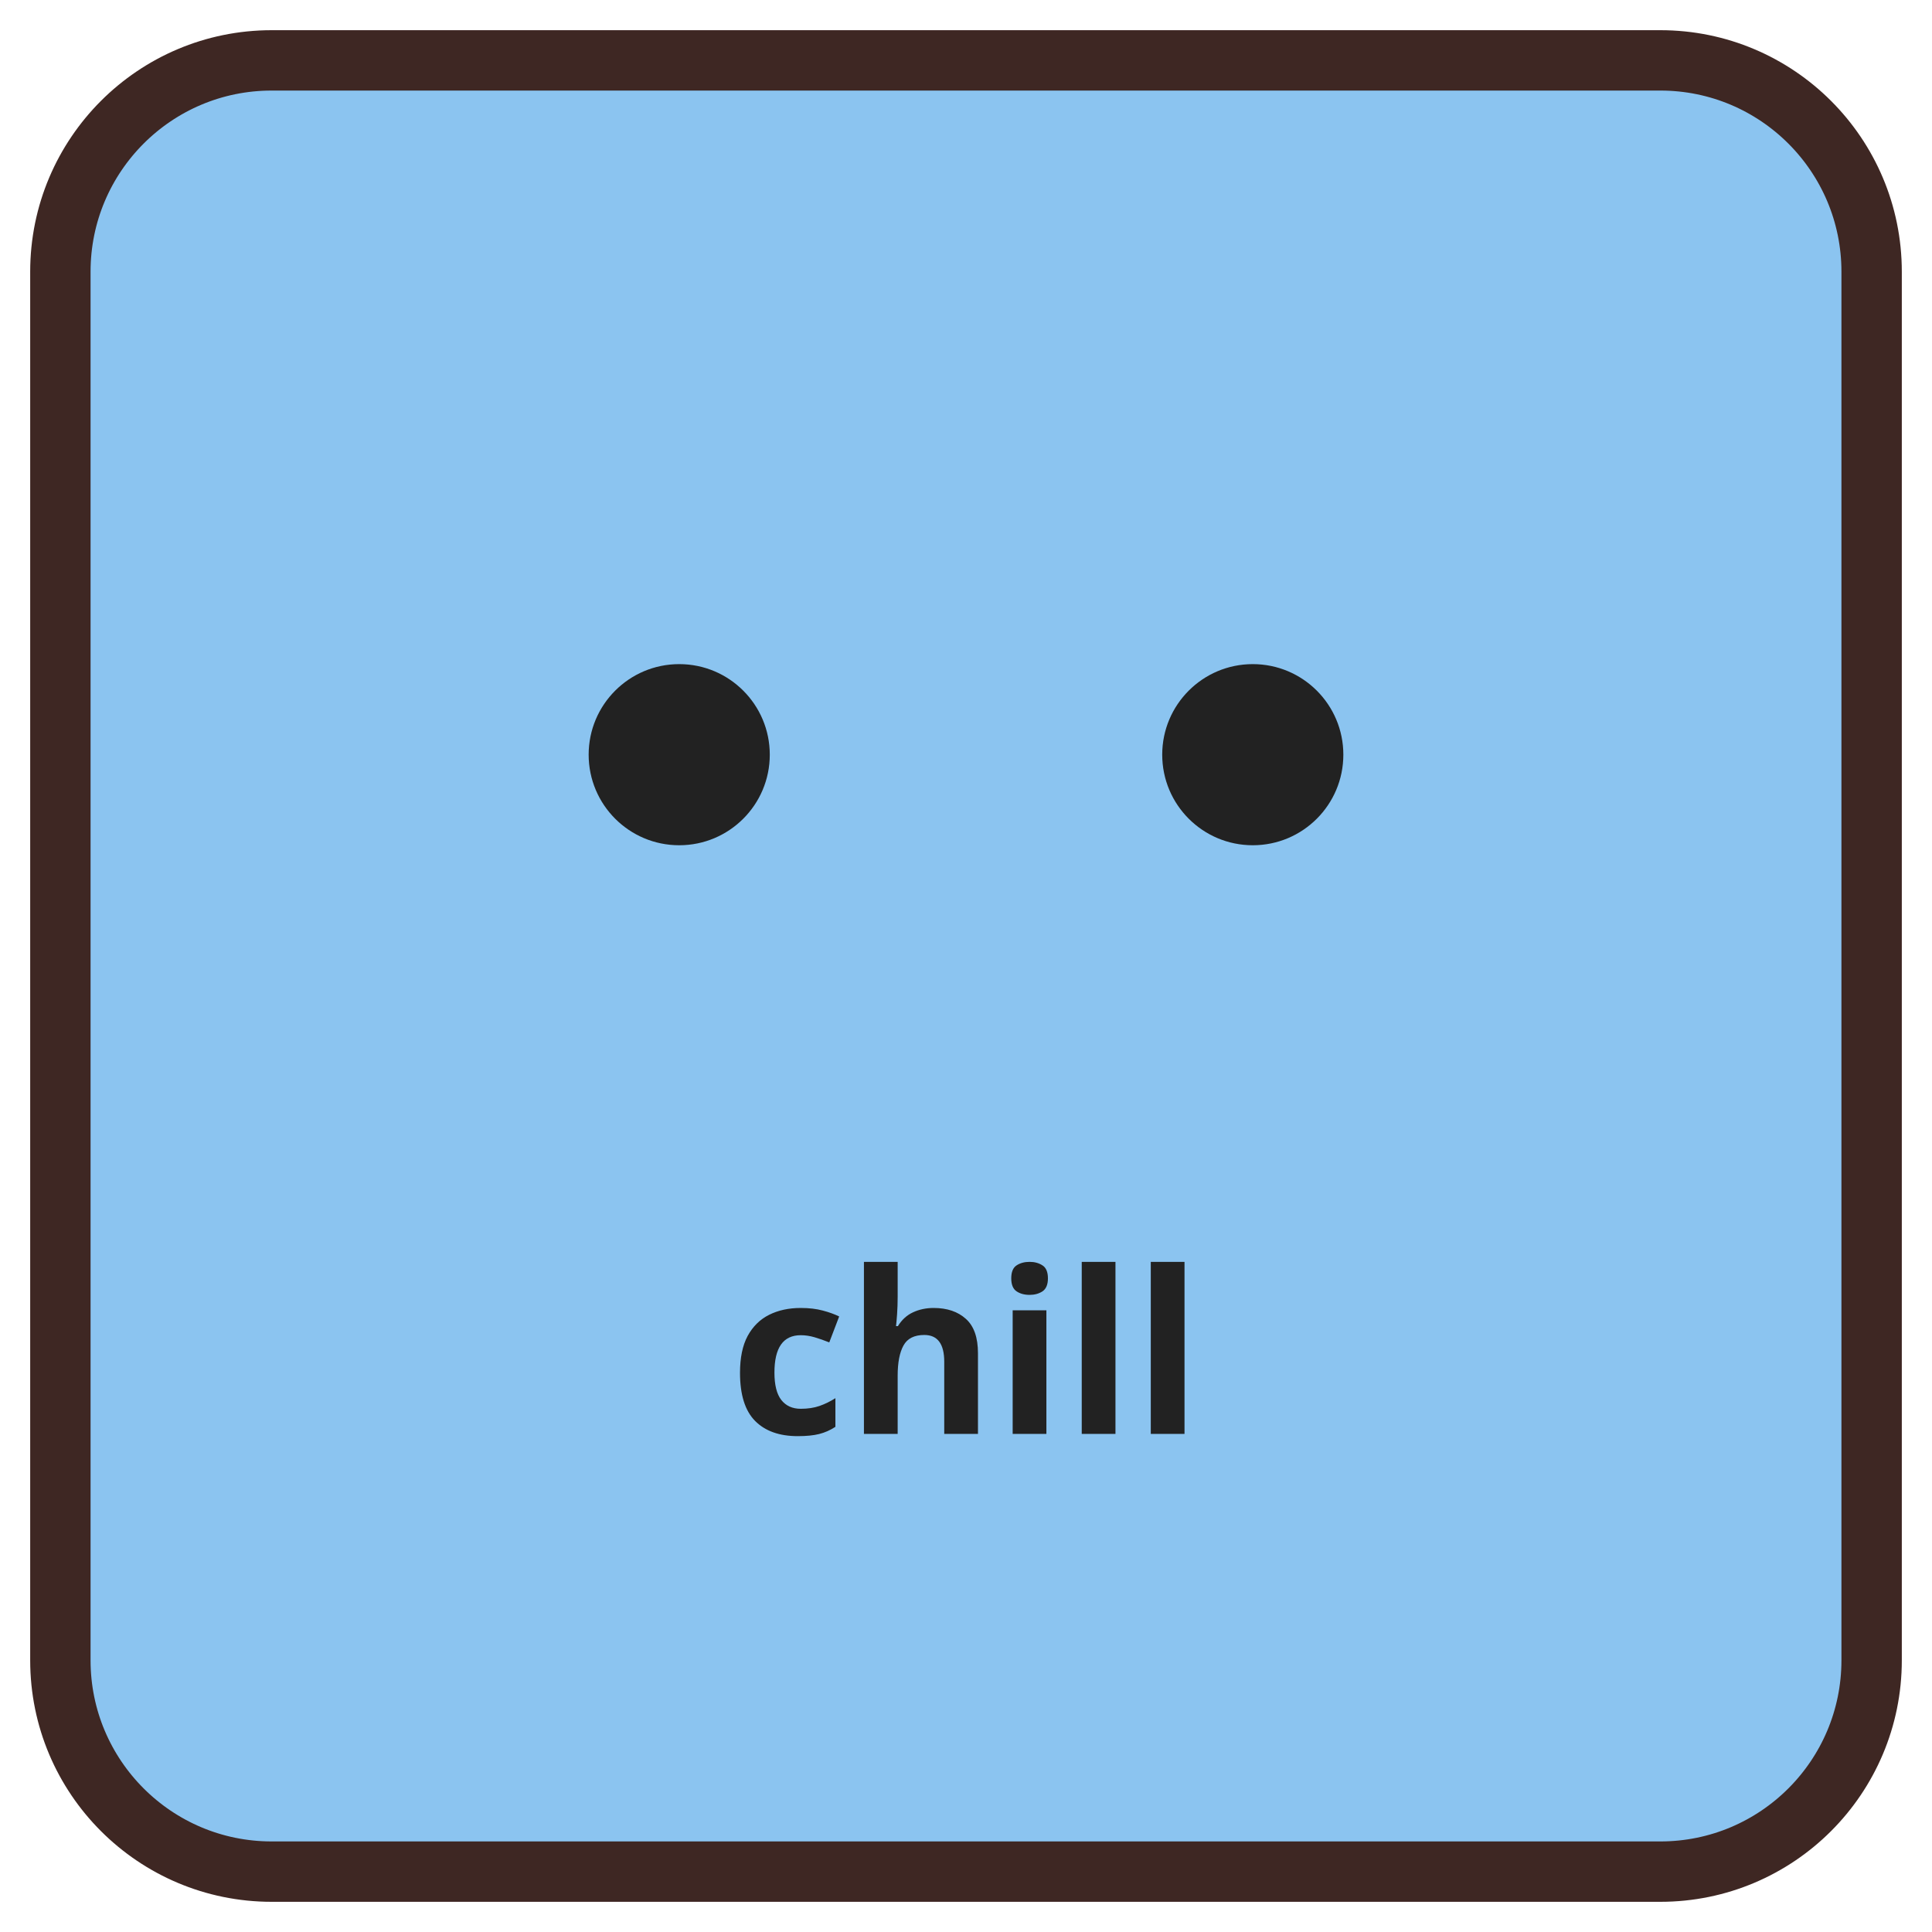
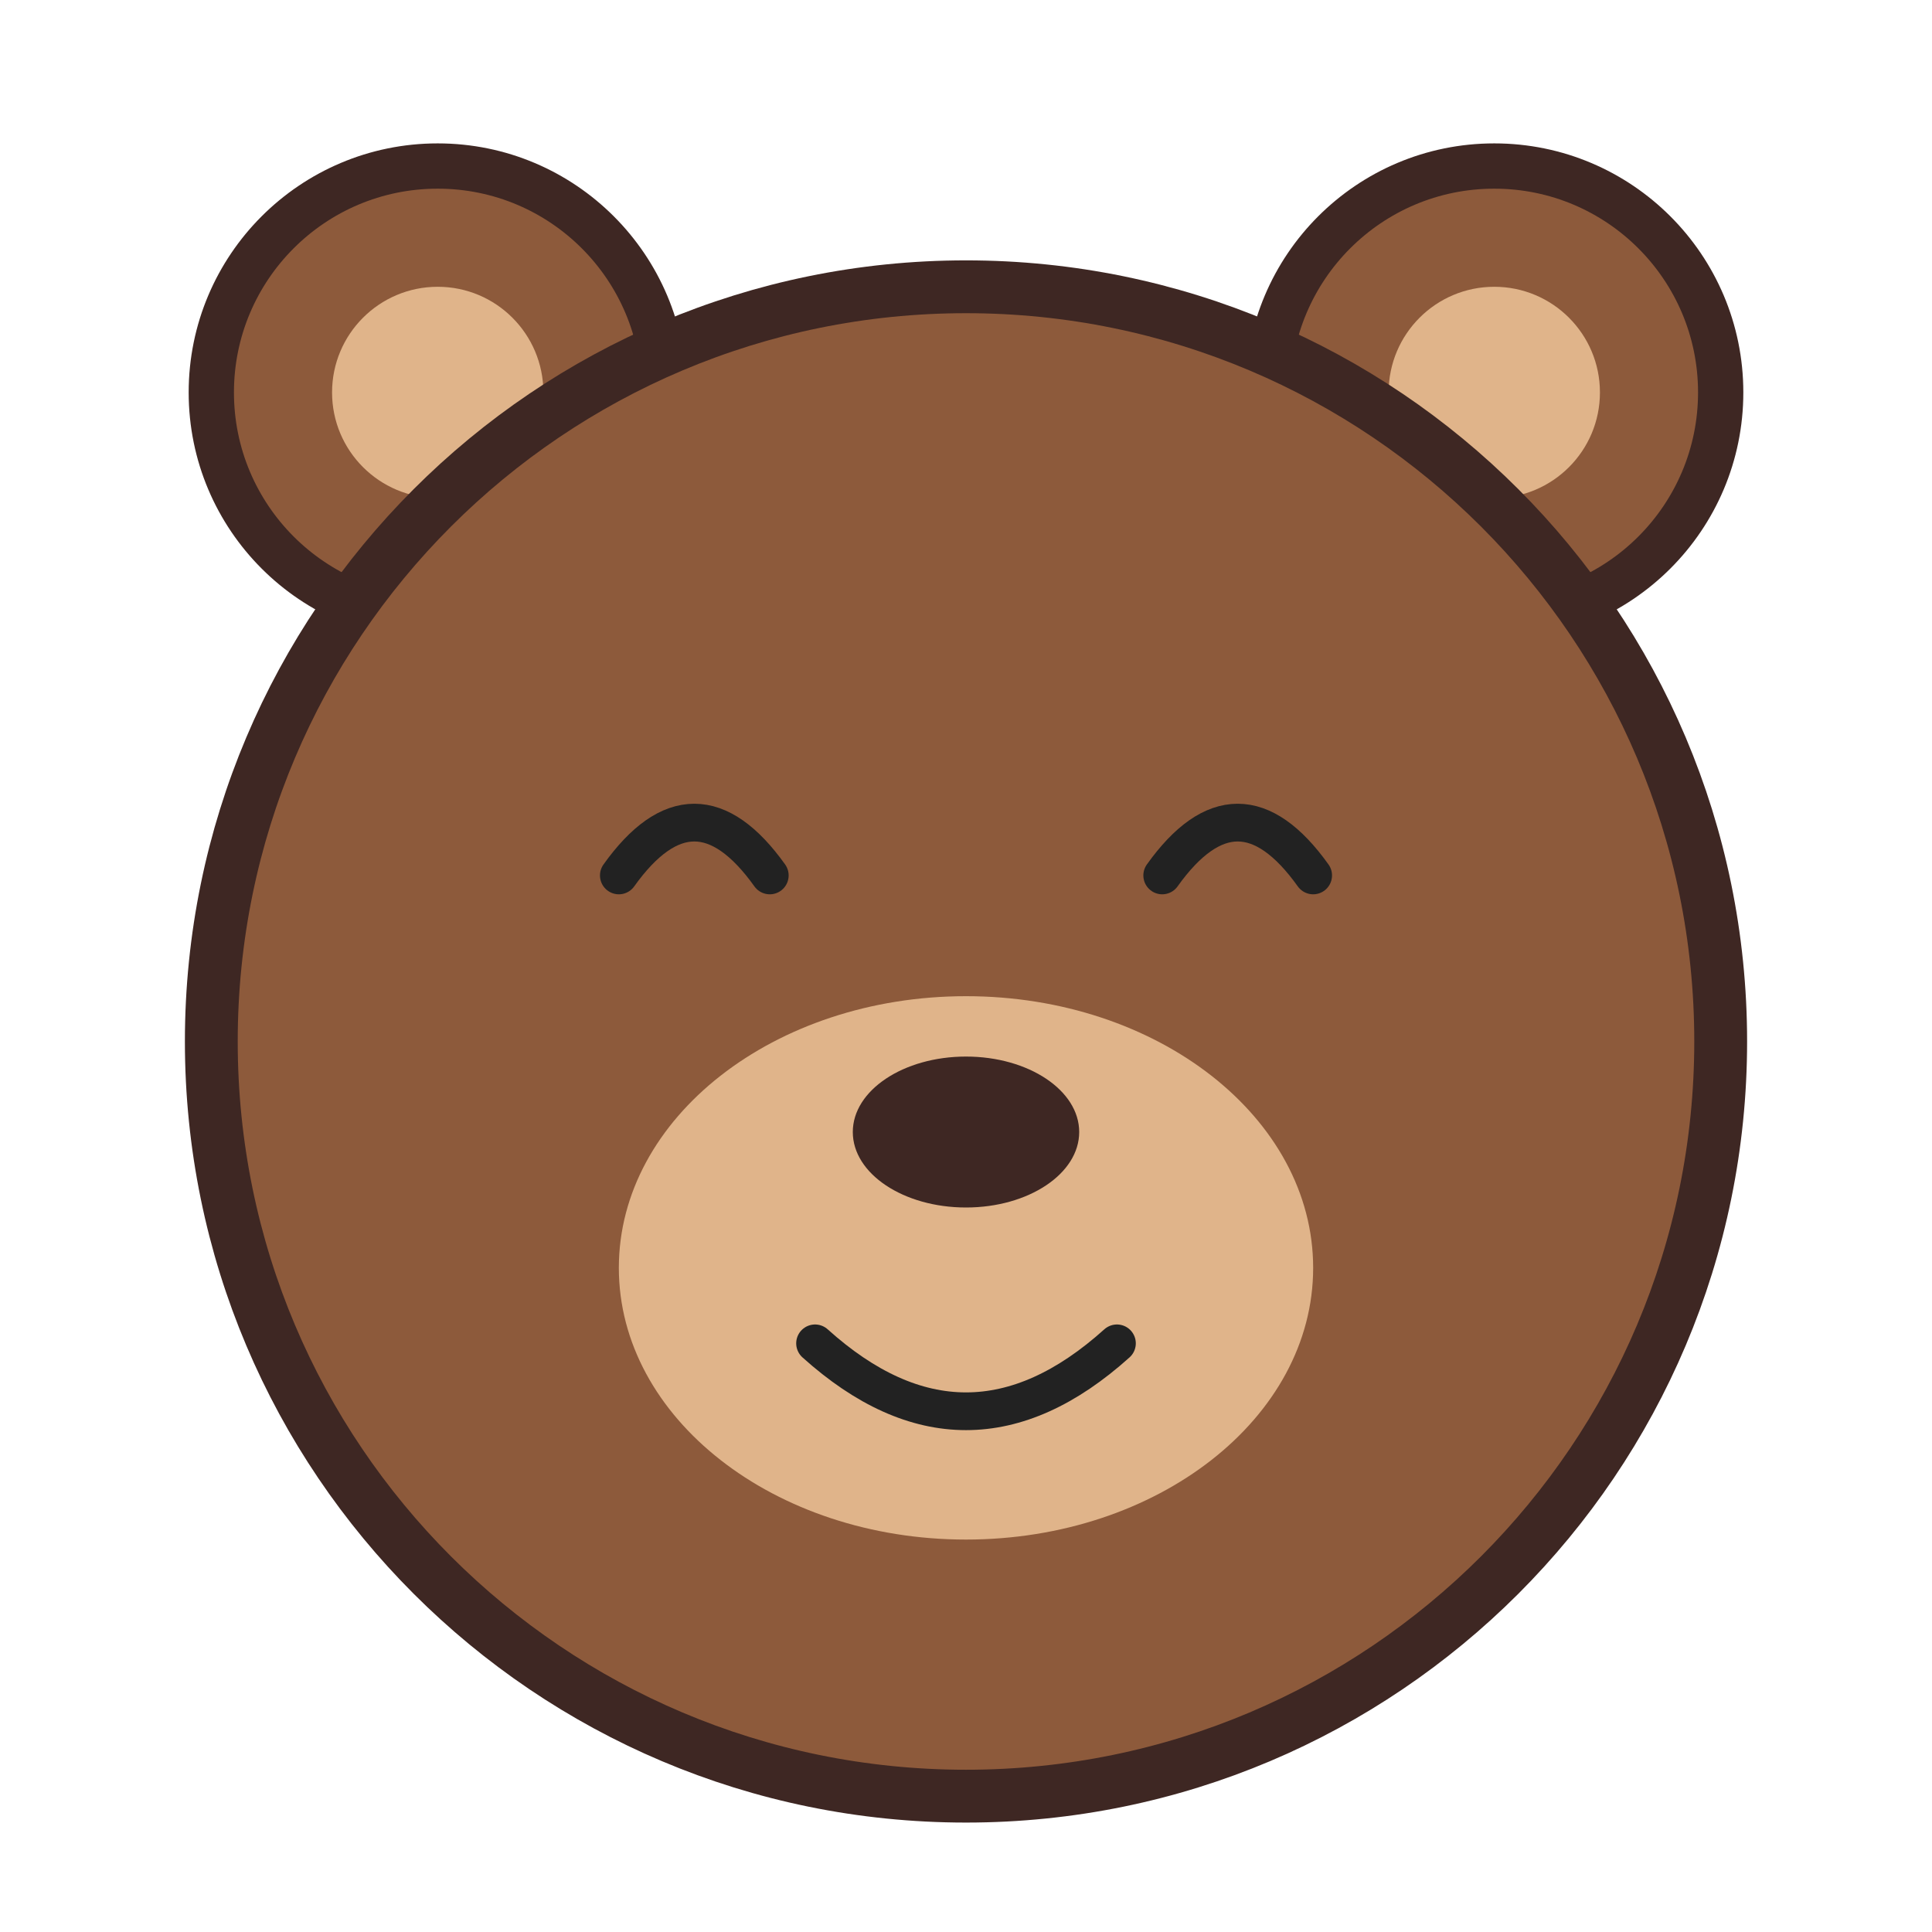
<svg xmlns="http://www.w3.org/2000/svg" width="256" height="256" viewBox="0 0 256 256">
-   <circle cx="50" cy="40" r="30" fill="#6d4c41" />
-   <circle cx="206" cy="40" r="30" fill="#6d4c41" />
-   <rect x="8" y="8" width="240" height="240" rx="28" fill="#8bc4f0" stroke="#3e2723" stroke-width="8" />
-   <circle cx="90" cy="100" r="12" fill="#222" />
-   <circle cx="166" cy="100" r="12" fill="#222" />
-   <text x="128" y="190" font-family="sans-serif" font-size="30" font-weight="bold" text-anchor="middle" fill="#222">chill</text>
+   <circle cx="58" cy="52" r="30" fill="#8d5a3b" stroke="#3e2723" stroke-width="6" />
+   <circle cx="198" cy="52" r="30" fill="#8d5a3b" stroke="#3e2723" stroke-width="6" />
+   <circle cx="58" cy="52" r="14" fill="#e0b48a" />
+   <circle cx="198" cy="52" r="14" fill="#e0b48a" />
+   <ellipse cx="128" cy="138" rx="100" ry="100" fill="#8d5a3b" stroke="#3e2723" stroke-width="7" />
+   <ellipse cx="128" cy="168" rx="46" ry="36" fill="#e0b48a" />
+   <ellipse cx="128" cy="150" rx="15" ry="10" fill="#3e2723" />
+   <path d="M82 116Q92 102 102 116" stroke="#222" fill="none" stroke-width="5" stroke-linecap="round" />
+   <path d="M154 116Q164 102 174 116" stroke="#222" fill="none" stroke-width="5" stroke-linecap="round" />
+   <path d="M108 178Q128 196 148 178" stroke="#222" fill="none" stroke-width="5" stroke-linecap="round" />
</svg>
